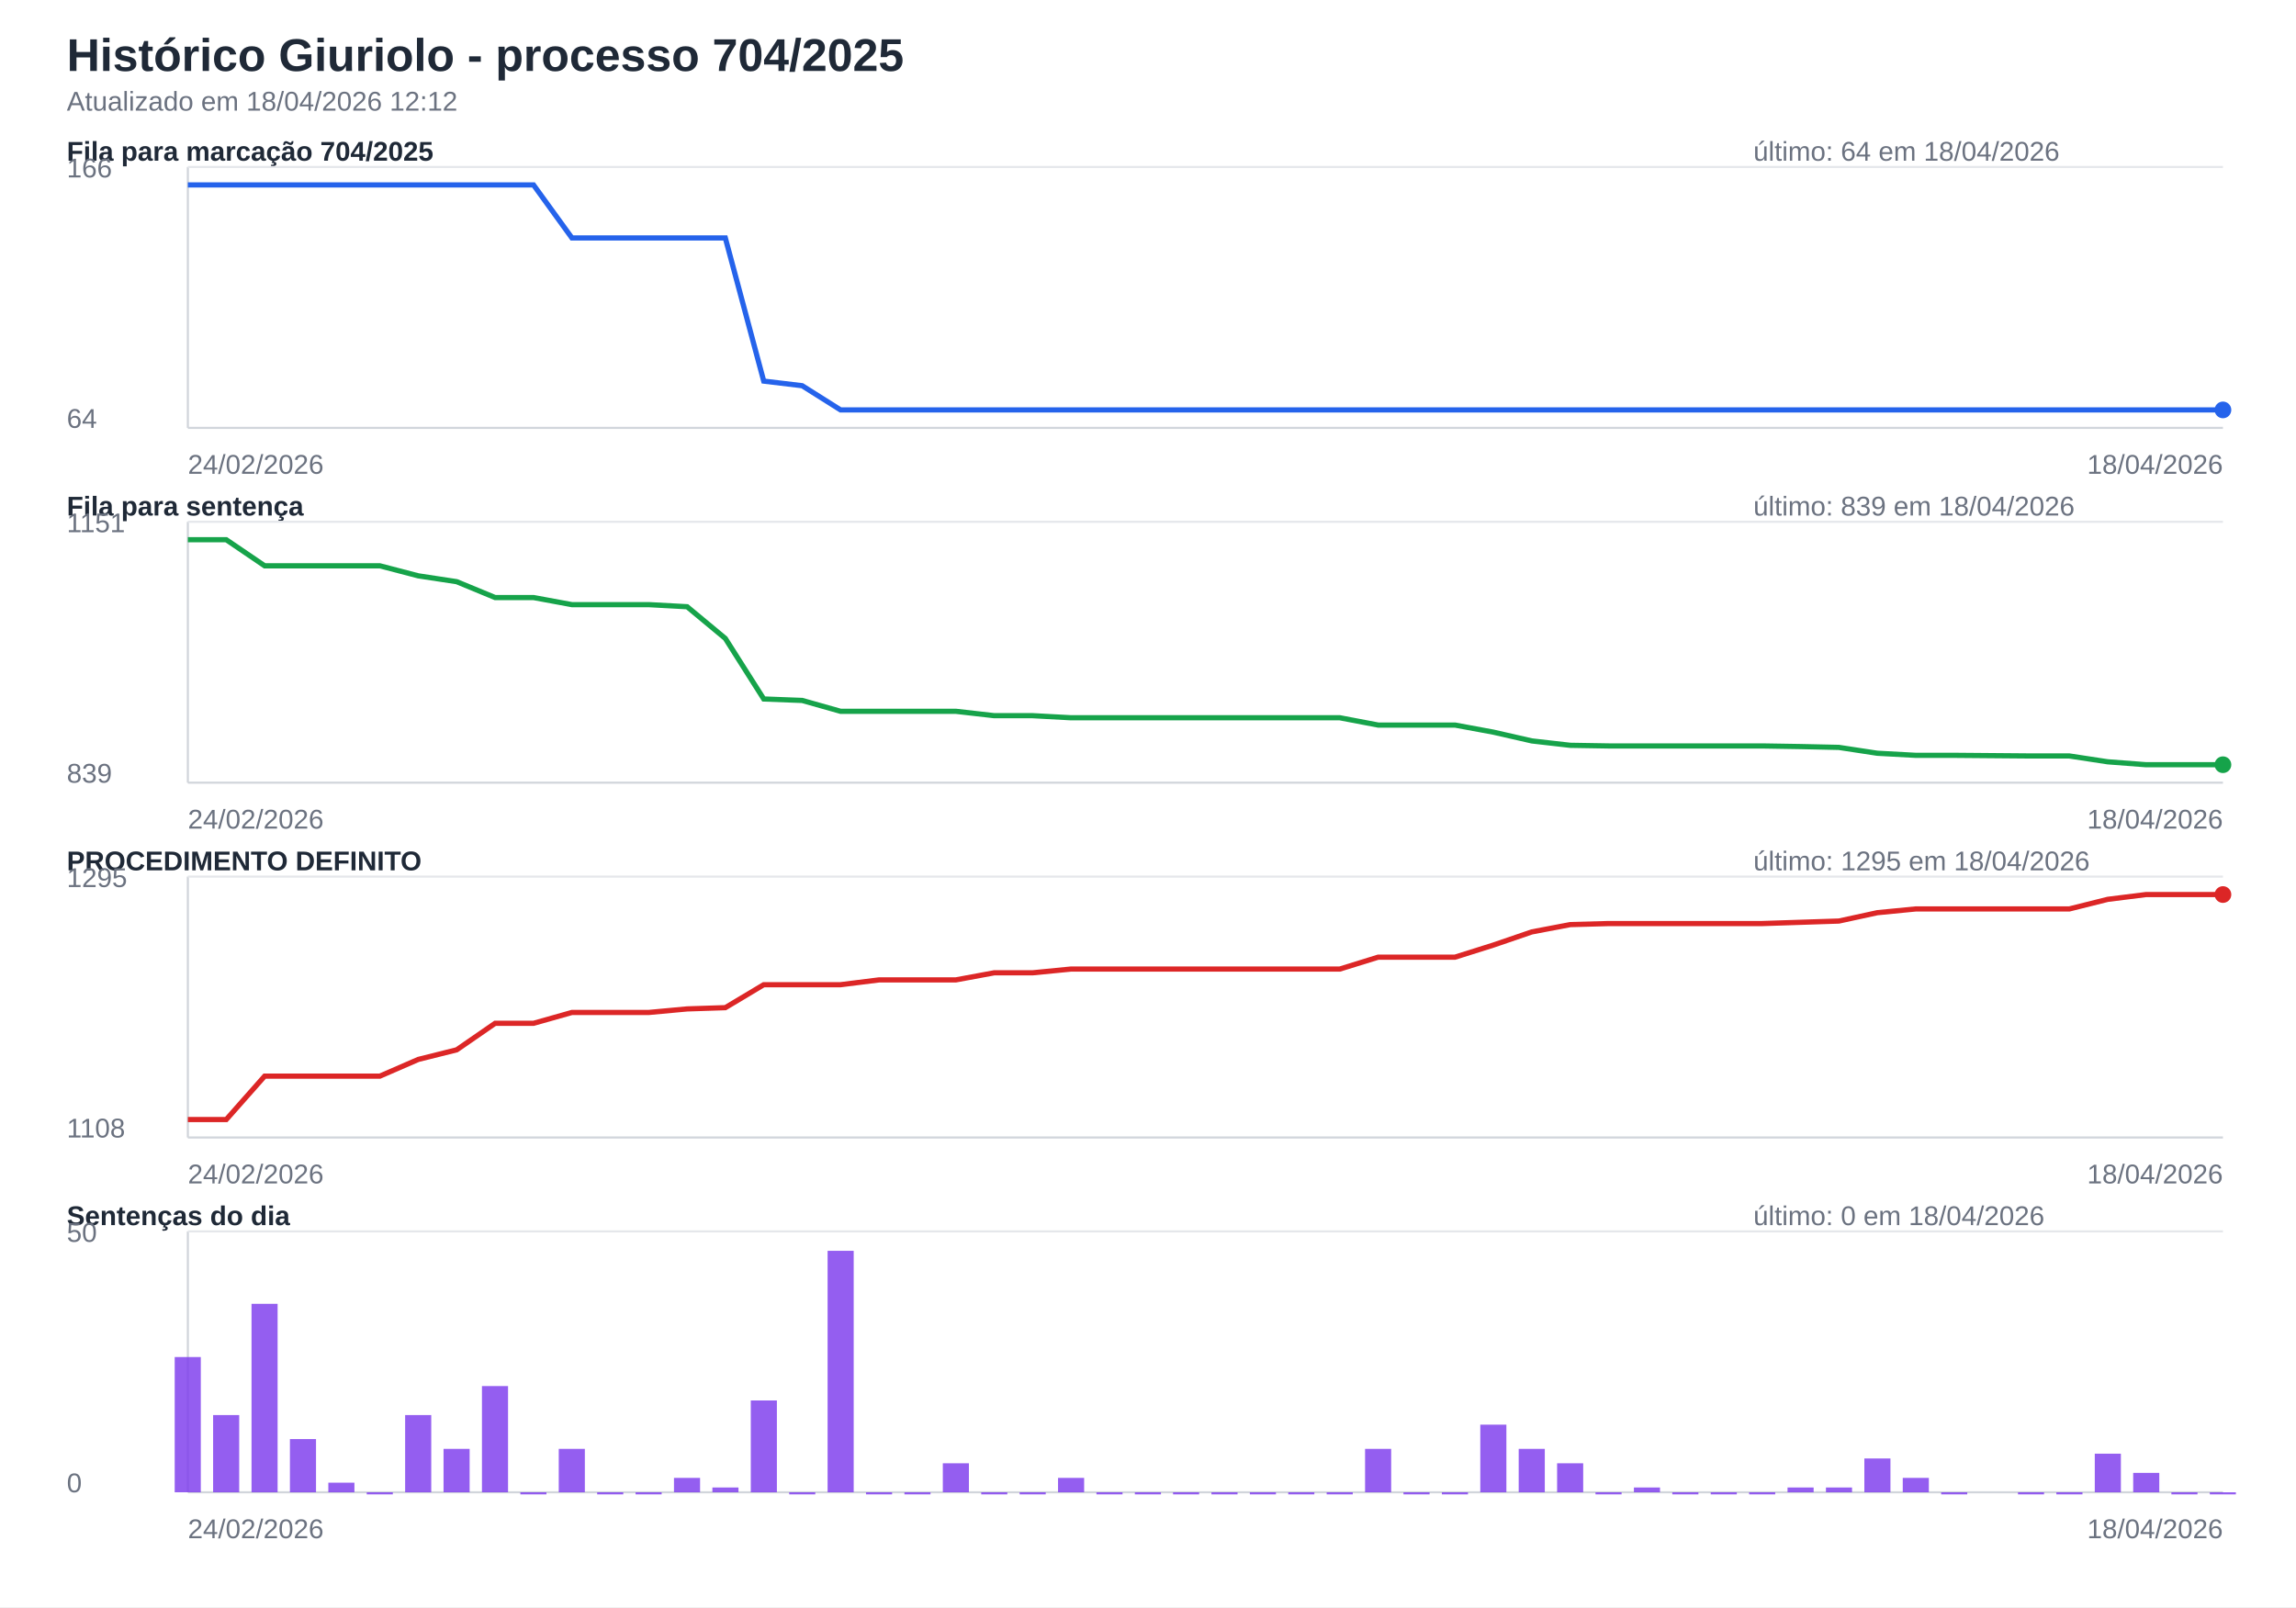
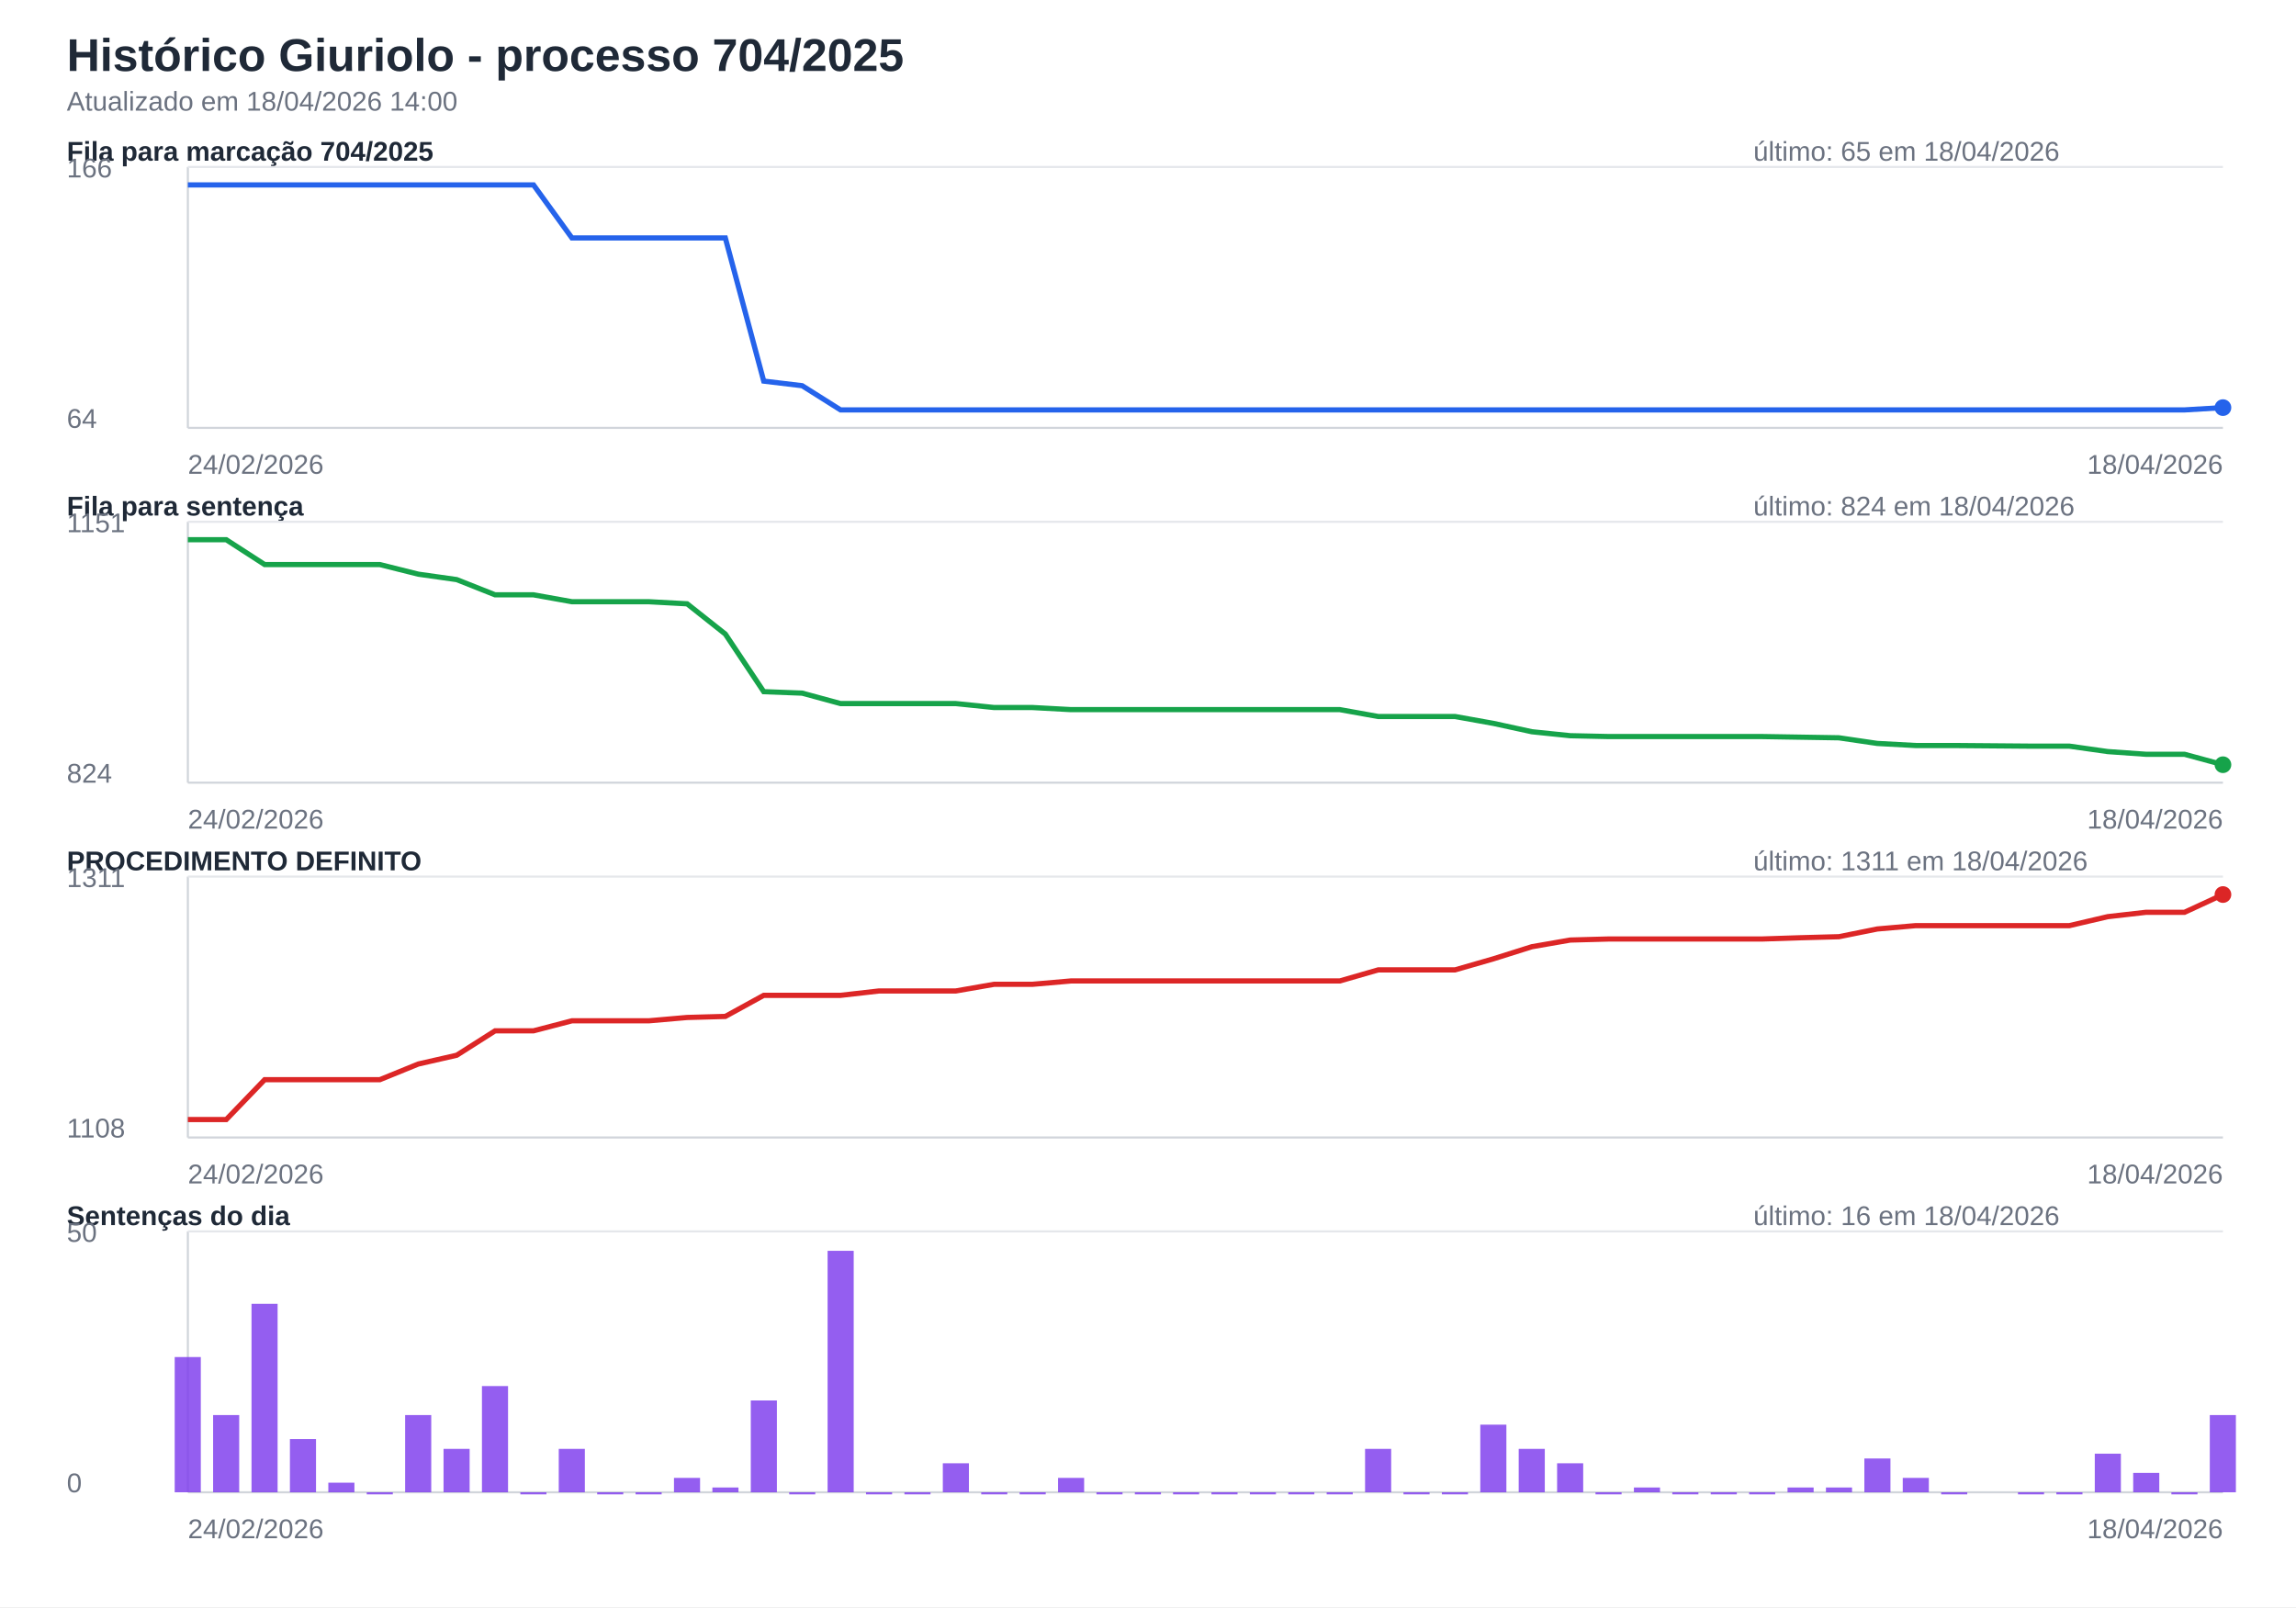
<svg xmlns="http://www.w3.org/2000/svg" width="1100" height="770" viewBox="0 0 1100 770">
  <rect width="100%" height="100%" fill="#ffffff" />
  <style>text{font-family:Segoe UI,Arial,sans-serif;font-size:13px;fill:#1f2937}.titulo{font-size:22px;font-weight:700}.sub{fill:#6b7280}.eixo{stroke:#d1d5db;stroke-width:1}.grade{stroke:#e5e7eb;stroke-width:1}.linha{fill:none;stroke-width:2.5}.barra{opacity:.82}</style>
  <text class="titulo" x="32" y="34">Histórico Giuriolo - processo 704/2025</text>
-   <text class="sub" x="32" y="53">Atualizado em 18/04/2026 12:12</text>
+   <text class="sub" x="32" y="53">Atualizado em 18/04/2026 14:00</text>
  <text x="32" y="77" font-weight="700">Fila para marcação 704/2025</text>
-   <text class="sub" x="840" y="77">último: 64 em 18/04/2026</text>
+   <text class="sub" x="840" y="77">último: 65 em 18/04/2026</text>
  <line class="eixo" x1="90" y1="205" x2="1065" y2="205" />
  <line class="eixo" x1="90" y1="80" x2="90" y2="205" />
  <line class="grade" x1="90" y1="80" x2="1065" y2="80" />
  <text class="sub" x="32" y="85">166</text>
  <text class="sub" x="32" y="205">64</text>
-   <path class="linha" stroke="#2563eb" d="M90.0,88.6 L108.4,88.6 L126.8,88.6 L145.2,88.6 L163.6,88.6 L182.0,88.6 L200.4,88.6 L218.8,88.6 L237.2,88.6 L255.6,88.6 L274.0,114.0 L292.4,114.0 L310.8,114.0 L329.2,114.0 L347.5,114.0 L365.9,182.6 L384.3,184.8 L402.7,196.4 L421.1,196.4 L439.5,196.4 L457.9,196.4 L476.3,196.4 L494.7,196.4 L513.1,196.4 L531.5,196.4 L549.9,196.4 L568.3,196.4 L586.7,196.4 L605.1,196.4 L623.5,196.4 L641.9,196.4 L660.3,196.4 L678.7,196.4 L697.1,196.4 L715.5,196.4 L733.9,196.4 L752.3,196.4 L770.7,196.4 L789.1,196.4 L807.5,196.4 L825.8,196.4 L844.2,196.4 L862.6,196.4 L881.0,196.4 L899.4,196.4 L917.8,196.4 L936.2,196.4 L973.0,196.4 L991.4,196.4 L1009.8,196.4 L1028.2,196.4 L1046.6,196.4 L1065.0,196.4" />
-   <circle cx="1065.0" cy="196.4" r="4" fill="#2563eb" />
+   <path class="linha" stroke="#2563eb" d="M90.0,88.6 L108.4,88.6 L126.8,88.6 L145.2,88.6 L163.6,88.6 L182.0,88.6 L200.4,88.6 L218.8,88.6 L237.2,88.6 L255.6,88.6 L274.0,114.0 L292.4,114.0 L310.8,114.0 L329.2,114.0 L347.5,114.0 L365.9,182.6 L384.3,184.8 L402.7,196.4 L421.1,196.4 L439.5,196.4 L457.9,196.4 L476.3,196.4 L494.7,196.4 L513.1,196.4 L531.5,196.4 L549.9,196.4 L568.3,196.4 L586.7,196.4 L605.1,196.4 L623.5,196.4 L641.9,196.4 L660.3,196.4 L678.7,196.4 L697.1,196.4 L715.5,196.4 L733.9,196.4 L752.3,196.4 L770.7,196.4 L789.1,196.4 L807.5,196.4 L825.8,196.4 L844.2,196.4 L862.6,196.4 L881.0,196.4 L899.4,196.4 L917.8,196.4 L936.2,196.4 L973.0,196.4 L991.4,196.4 L1009.8,196.4 L1028.2,196.4 L1046.6,196.4 L1065.0,195.3" />
+   <circle cx="1065.0" cy="195.3" r="4" fill="#2563eb" />
  <text class="sub" x="90" y="227">24/02/2026</text>
  <text class="sub" text-anchor="end" x="1065" y="227">18/04/2026</text>
  <text x="32" y="247" font-weight="700">Fila para sentença</text>
-   <text class="sub" x="840" y="247">último: 839 em 18/04/2026</text>
+   <text class="sub" x="840" y="247">último: 824 em 18/04/2026</text>
  <line class="eixo" x1="90" y1="375" x2="1065" y2="375" />
  <line class="eixo" x1="90" y1="250" x2="90" y2="375" />
  <line class="grade" x1="90" y1="250" x2="1065" y2="250" />
  <text class="sub" x="32" y="255">1151</text>
-   <text class="sub" x="32" y="375">839</text>
-   <path class="linha" stroke="#16a34a" d="M90.0,258.6 L108.4,258.6 L126.8,271.1 L145.2,271.1 L163.6,271.1 L182.0,271.1 L200.4,275.9 L218.8,278.7 L237.2,286.3 L255.6,286.3 L274.0,289.7 L292.4,289.7 L310.8,289.7 L329.2,290.7 L347.5,305.9 L365.9,334.9 L384.3,335.6 L402.7,340.8 L421.1,340.8 L439.5,340.8 L457.9,340.8 L476.3,342.9 L494.7,342.9 L513.1,343.9 L531.5,343.9 L549.9,343.9 L568.3,343.9 L586.7,343.9 L605.1,343.9 L623.5,343.9 L641.9,343.9 L660.3,347.4 L678.7,347.4 L697.1,347.4 L715.5,350.8 L733.9,355.0 L752.3,357.1 L770.7,357.4 L789.1,357.4 L807.5,357.4 L825.8,357.4 L844.2,357.4 L862.6,357.7 L881.0,358.1 L899.4,360.9 L917.8,361.9 L936.2,361.9 L973.0,362.2 L991.4,362.2 L1009.8,365.0 L1028.2,366.4 L1046.6,366.4 L1065.0,366.4" />
+   <text class="sub" x="32" y="375">824</text>
+   <path class="linha" stroke="#16a34a" d="M90.0,258.6 L108.4,258.6 L126.8,270.5 L145.2,270.5 L163.6,270.5 L182.0,270.5 L200.4,275.1 L218.8,277.7 L237.2,285.0 L255.6,285.0 L274.0,288.3 L292.4,288.3 L310.8,288.3 L329.2,289.3 L347.5,303.8 L365.9,331.4 L384.3,332.1 L402.7,337.1 L421.1,337.1 L439.5,337.1 L457.9,337.1 L476.3,339.0 L494.7,339.0 L513.1,340.0 L531.5,340.0 L549.9,340.0 L568.3,340.0 L586.7,340.0 L605.1,340.0 L623.5,340.0 L641.9,340.0 L660.3,343.3 L678.7,343.3 L697.1,343.3 L715.5,346.6 L733.9,350.6 L752.3,352.5 L770.7,352.9 L789.1,352.9 L807.5,352.9 L825.8,352.9 L844.2,352.9 L862.6,353.2 L881.0,353.5 L899.4,356.2 L917.8,357.2 L936.2,357.2 L973.0,357.5 L991.4,357.5 L1009.8,360.1 L1028.2,361.4 L1046.6,361.4 L1065.0,366.4" />
  <circle cx="1065.0" cy="366.4" r="4" fill="#16a34a" />
  <text class="sub" x="90" y="397">24/02/2026</text>
  <text class="sub" text-anchor="end" x="1065" y="397">18/04/2026</text>
  <text x="32" y="417" font-weight="700">PROCEDIMENTO DEFINITO</text>
-   <text class="sub" x="840" y="417">último: 1295 em 18/04/2026</text>
+   <text class="sub" x="840" y="417">último: 1311 em 18/04/2026</text>
  <line class="eixo" x1="90" y1="545" x2="1065" y2="545" />
  <line class="eixo" x1="90" y1="420" x2="90" y2="545" />
  <line class="grade" x1="90" y1="420" x2="1065" y2="420" />
-   <text class="sub" x="32" y="425">1295</text>
+   <text class="sub" x="32" y="425">1311</text>
  <text class="sub" x="32" y="545">1108</text>
-   <path class="linha" stroke="#dc2626" d="M90.0,536.4 L108.4,536.4 L126.8,515.6 L145.2,515.6 L163.6,515.6 L182.0,515.6 L200.4,507.6 L218.8,503.0 L237.2,490.3 L255.6,490.3 L274.0,485.1 L292.4,485.1 L310.8,485.1 L329.2,483.4 L347.5,482.8 L365.9,471.8 L384.3,471.8 L402.7,471.8 L421.1,469.5 L439.5,469.5 L457.9,469.5 L476.3,466.1 L494.7,466.1 L513.1,464.3 L531.5,464.3 L549.9,464.3 L568.3,464.3 L586.7,464.3 L605.1,464.3 L623.5,464.3 L641.9,464.3 L660.3,458.6 L678.7,458.6 L697.1,458.6 L715.5,452.8 L733.9,446.5 L752.3,443.0 L770.7,442.5 L789.1,442.5 L807.5,442.5 L825.8,442.5 L844.2,442.5 L862.6,441.9 L881.0,441.3 L899.4,437.3 L917.8,435.5 L936.2,435.5 L973.0,435.5 L991.4,435.5 L1009.8,430.9 L1028.2,428.6 L1046.6,428.6 L1065.0,428.6" />
+   <path class="linha" stroke="#dc2626" d="M90.0,536.4 L108.4,536.4 L126.8,517.3 L145.2,517.3 L163.6,517.3 L182.0,517.3 L200.4,509.8 L218.8,505.6 L237.2,493.9 L255.6,493.9 L274.0,489.1 L292.4,489.1 L310.8,489.1 L329.2,487.5 L347.5,487.0 L365.9,476.9 L384.3,476.9 L402.7,476.9 L421.1,474.8 L439.5,474.8 L457.9,474.8 L476.3,471.6 L494.7,471.6 L513.1,470.0 L531.5,470.0 L549.9,470.0 L568.3,470.0 L586.7,470.0 L605.1,470.0 L623.5,470.0 L641.9,470.0 L660.3,464.7 L678.7,464.7 L697.1,464.7 L715.5,459.4 L733.9,453.6 L752.3,450.4 L770.7,449.9 L789.1,449.9 L807.5,449.9 L825.8,449.9 L844.2,449.9 L862.6,449.3 L881.0,448.8 L899.4,445.1 L917.8,443.5 L936.2,443.5 L973.0,443.5 L991.4,443.5 L1009.8,439.2 L1028.2,437.1 L1046.6,437.1 L1065.0,428.6" />
  <circle cx="1065.0" cy="428.6" r="4" fill="#dc2626" />
  <text class="sub" x="90" y="567">24/02/2026</text>
  <text class="sub" text-anchor="end" x="1065" y="567">18/04/2026</text>
  <text x="32" y="587" font-weight="700">Sentenças do dia</text>
-   <text class="sub" x="840" y="587">último: 0 em 18/04/2026</text>
+   <text class="sub" x="840" y="587">último: 16 em 18/04/2026</text>
  <line class="eixo" x1="90" y1="715" x2="1065" y2="715" />
  <line class="eixo" x1="90" y1="590" x2="90" y2="715" />
  <line class="grade" x1="90" y1="590" x2="1065" y2="590" />
  <text class="sub" x="32" y="595">50</text>
  <text class="sub" x="32" y="715">0</text>
  <rect class="barra" x="83.7" y="650.2" width="12.5" height="64.8" fill="#7c3aed" />
  <rect class="barra" x="102.1" y="678.0" width="12.5" height="37.0" fill="#7c3aed" />
  <rect class="barra" x="120.5" y="624.7" width="12.5" height="90.3" fill="#7c3aed" />
  <rect class="barra" x="138.9" y="689.5" width="12.5" height="25.5" fill="#7c3aed" />
  <rect class="barra" x="157.3" y="710.4" width="12.5" height="4.6" fill="#7c3aed" />
  <rect class="barra" x="175.7" y="715.0" width="12.5" height="1.0" fill="#7c3aed" />
  <rect class="barra" x="194.1" y="678.0" width="12.5" height="37.0" fill="#7c3aed" />
  <rect class="barra" x="212.5" y="694.2" width="12.5" height="20.8" fill="#7c3aed" />
  <rect class="barra" x="230.9" y="664.1" width="12.5" height="50.9" fill="#7c3aed" />
  <rect class="barra" x="249.3" y="715.0" width="12.5" height="1.0" fill="#7c3aed" />
  <rect class="barra" x="267.7" y="694.2" width="12.5" height="20.8" fill="#7c3aed" />
  <rect class="barra" x="286.1" y="715.0" width="12.5" height="1.0" fill="#7c3aed" />
  <rect class="barra" x="304.5" y="715.0" width="12.5" height="1.0" fill="#7c3aed" />
  <rect class="barra" x="322.9" y="708.1" width="12.5" height="6.9" fill="#7c3aed" />
  <rect class="barra" x="341.3" y="712.7" width="12.5" height="2.3" fill="#7c3aed" />
  <rect class="barra" x="359.7" y="671.0" width="12.5" height="44.0" fill="#7c3aed" />
  <rect class="barra" x="378.1" y="715.0" width="12.5" height="1.0" fill="#7c3aed" />
  <rect class="barra" x="396.5" y="599.3" width="12.5" height="115.7" fill="#7c3aed" />
  <rect class="barra" x="414.9" y="715.0" width="12.5" height="1.0" fill="#7c3aed" />
  <rect class="barra" x="433.3" y="715.0" width="12.5" height="1.0" fill="#7c3aed" />
  <rect class="barra" x="451.7" y="701.1" width="12.5" height="13.9" fill="#7c3aed" />
  <rect class="barra" x="470.1" y="715.0" width="12.5" height="1.0" fill="#7c3aed" />
  <rect class="barra" x="488.5" y="715.0" width="12.5" height="1.0" fill="#7c3aed" />
  <rect class="barra" x="506.9" y="708.1" width="12.5" height="6.9" fill="#7c3aed" />
  <rect class="barra" x="525.3" y="715.0" width="12.5" height="1.0" fill="#7c3aed" />
  <rect class="barra" x="543.7" y="715.0" width="12.5" height="1.0" fill="#7c3aed" />
  <rect class="barra" x="562.0" y="715.0" width="12.5" height="1.0" fill="#7c3aed" />
  <rect class="barra" x="580.4" y="715.0" width="12.5" height="1.0" fill="#7c3aed" />
  <rect class="barra" x="598.8" y="715.0" width="12.5" height="1.0" fill="#7c3aed" />
  <rect class="barra" x="617.2" y="715.0" width="12.5" height="1.0" fill="#7c3aed" />
  <rect class="barra" x="635.6" y="715.0" width="12.5" height="1.0" fill="#7c3aed" />
  <rect class="barra" x="654.0" y="694.2" width="12.5" height="20.8" fill="#7c3aed" />
  <rect class="barra" x="672.4" y="715.0" width="12.5" height="1.0" fill="#7c3aed" />
  <rect class="barra" x="690.8" y="715.0" width="12.5" height="1.0" fill="#7c3aed" />
  <rect class="barra" x="709.2" y="682.6" width="12.5" height="32.4" fill="#7c3aed" />
  <rect class="barra" x="727.6" y="694.2" width="12.5" height="20.8" fill="#7c3aed" />
  <rect class="barra" x="746.0" y="701.1" width="12.5" height="13.9" fill="#7c3aed" />
  <rect class="barra" x="764.4" y="715.0" width="12.5" height="1.0" fill="#7c3aed" />
  <rect class="barra" x="782.8" y="712.7" width="12.5" height="2.3" fill="#7c3aed" />
  <rect class="barra" x="801.2" y="715.0" width="12.5" height="1.0" fill="#7c3aed" />
  <rect class="barra" x="819.6" y="715.0" width="12.5" height="1.0" fill="#7c3aed" />
  <rect class="barra" x="838.0" y="715.0" width="12.5" height="1.0" fill="#7c3aed" />
  <rect class="barra" x="856.4" y="712.7" width="12.5" height="2.3" fill="#7c3aed" />
  <rect class="barra" x="874.8" y="712.7" width="12.5" height="2.3" fill="#7c3aed" />
  <rect class="barra" x="893.2" y="698.8" width="12.5" height="16.2" fill="#7c3aed" />
  <rect class="barra" x="911.6" y="708.1" width="12.5" height="6.9" fill="#7c3aed" />
  <rect class="barra" x="930.0" y="715.0" width="12.5" height="1.0" fill="#7c3aed" />
  <rect class="barra" x="966.8" y="715.0" width="12.5" height="1.0" fill="#7c3aed" />
  <rect class="barra" x="985.2" y="715.0" width="12.5" height="1.0" fill="#7c3aed" />
  <rect class="barra" x="1003.6" y="696.5" width="12.5" height="18.5" fill="#7c3aed" />
  <rect class="barra" x="1022.0" y="705.7" width="12.5" height="9.3" fill="#7c3aed" />
  <rect class="barra" x="1040.3" y="715.0" width="12.5" height="1.0" fill="#7c3aed" />
-   <rect class="barra" x="1058.7" y="715.0" width="12.5" height="1.0" fill="#7c3aed" />
+   <rect class="barra" x="1058.7" y="678.0" width="12.5" height="37.0" fill="#7c3aed" />
  <text class="sub" x="90" y="737">24/02/2026</text>
  <text class="sub" text-anchor="end" x="1065" y="737">18/04/2026</text>
</svg>
